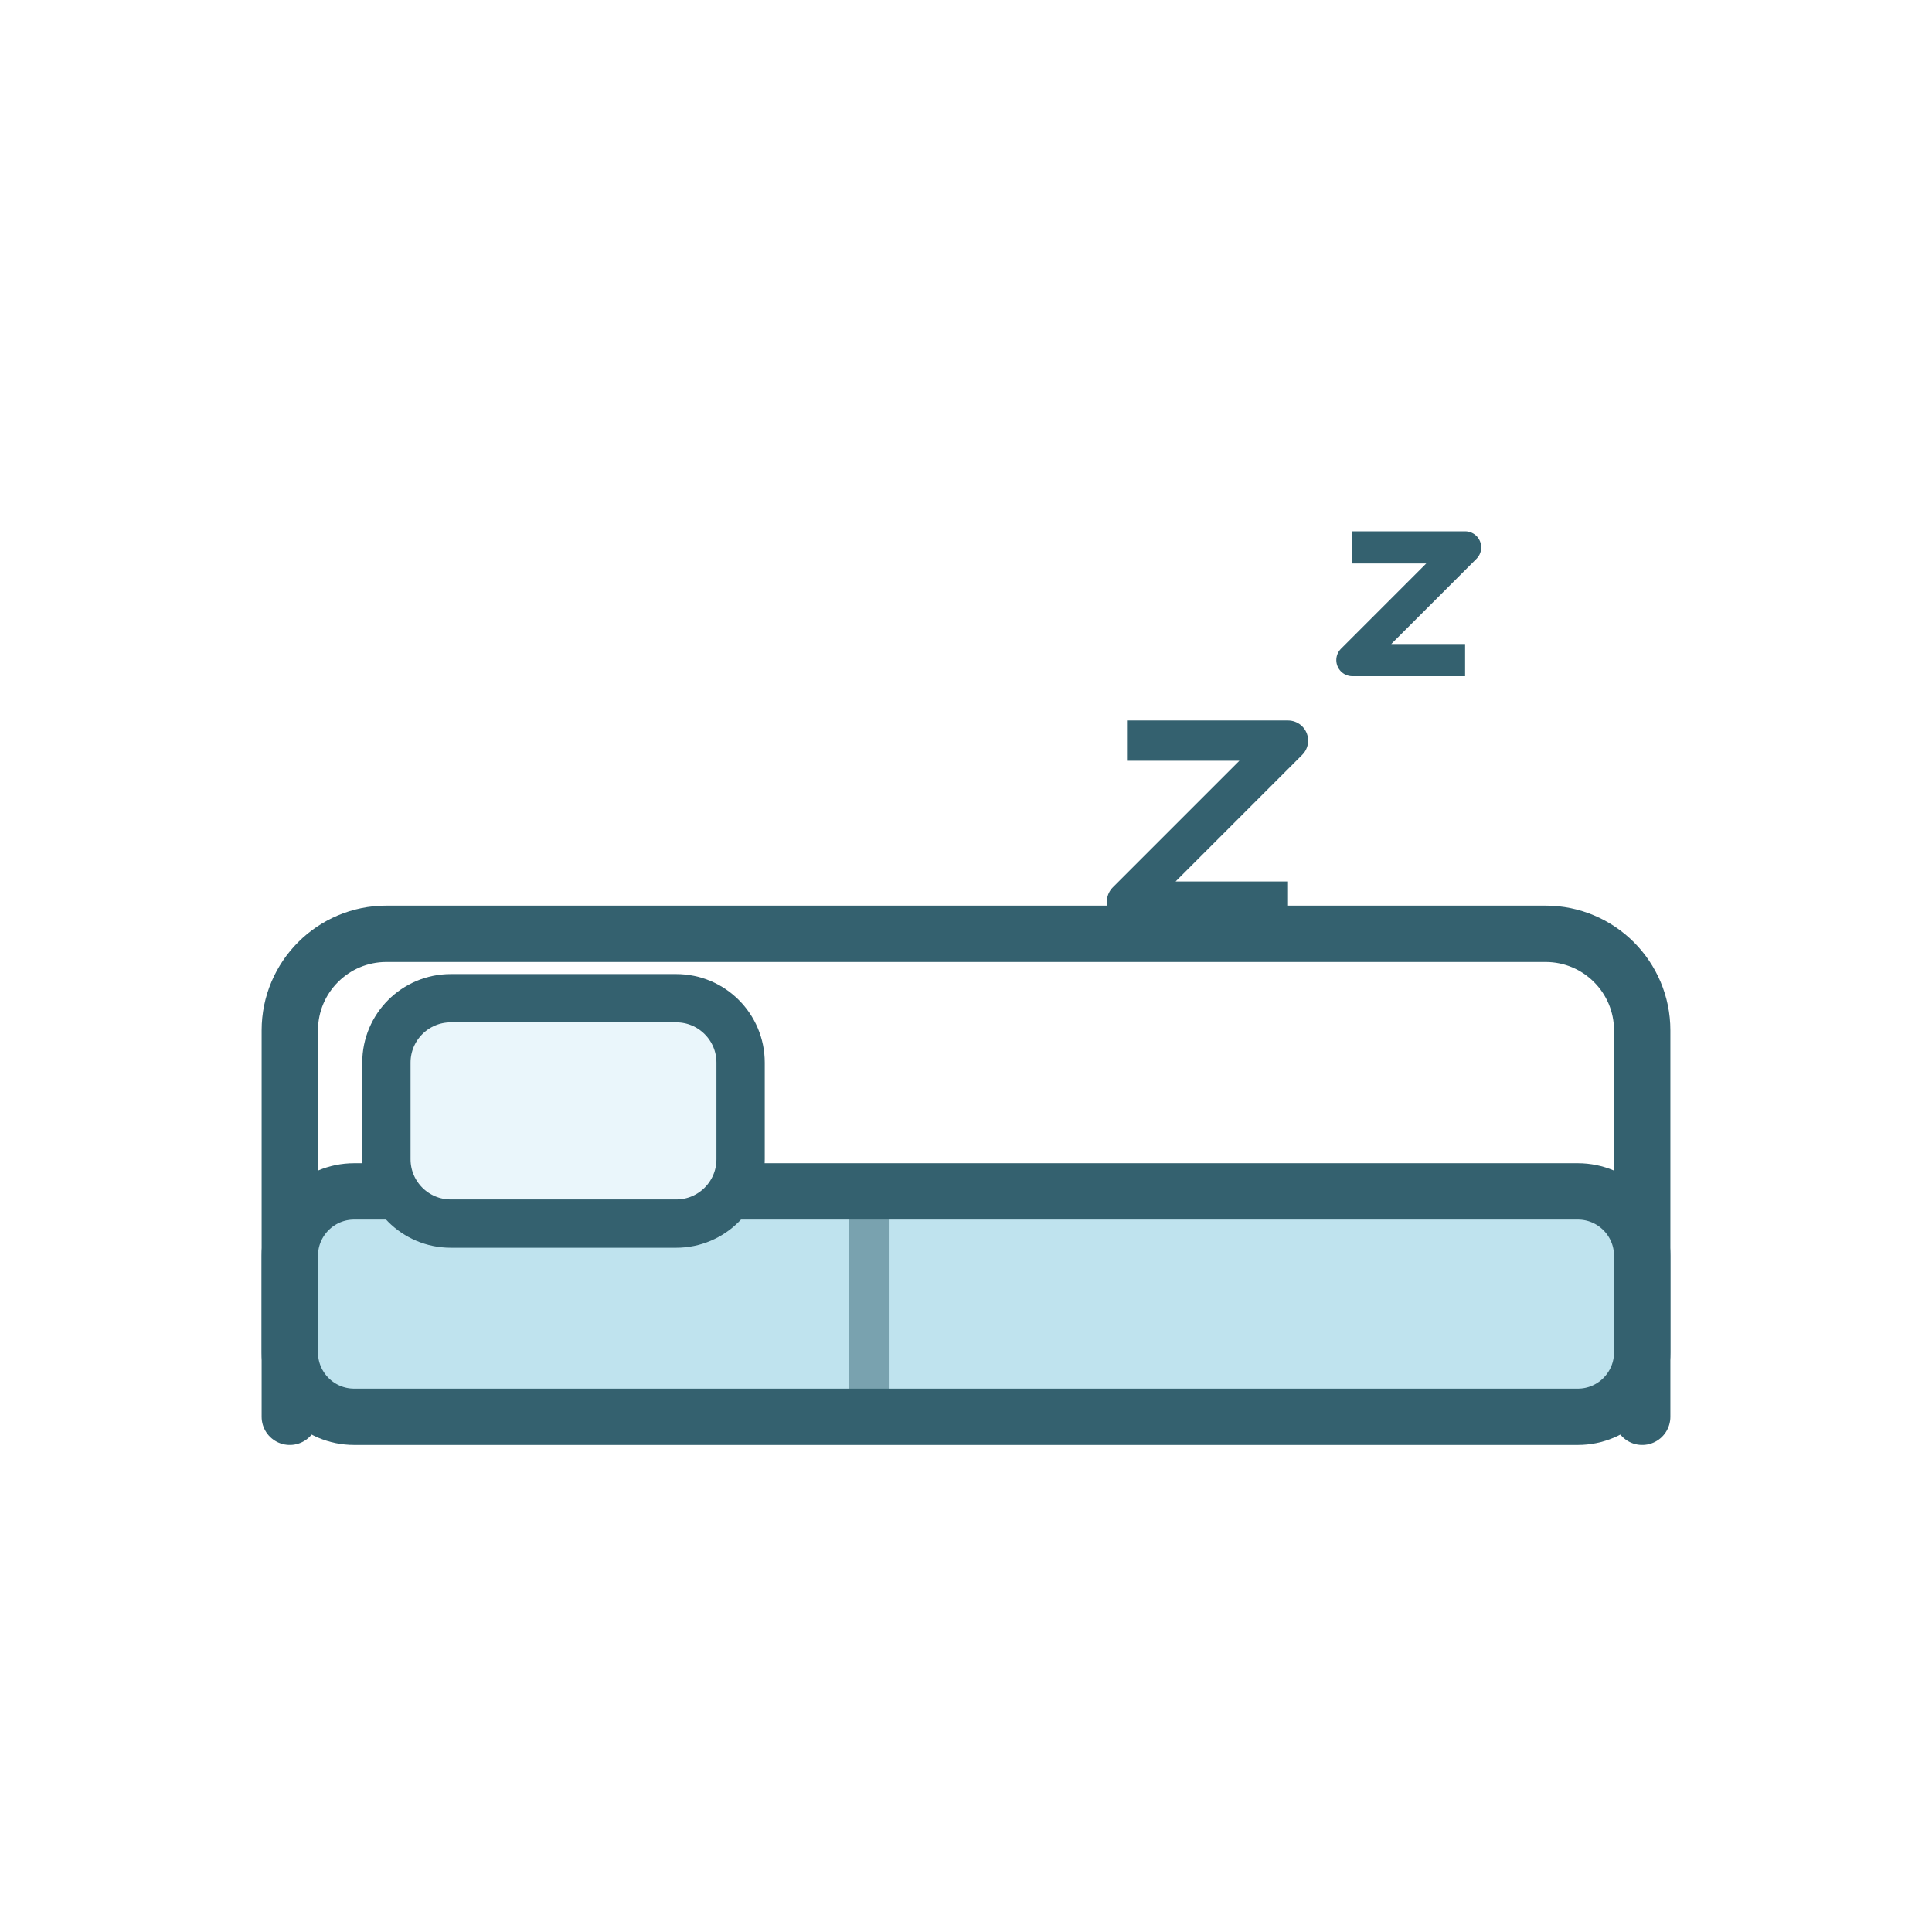
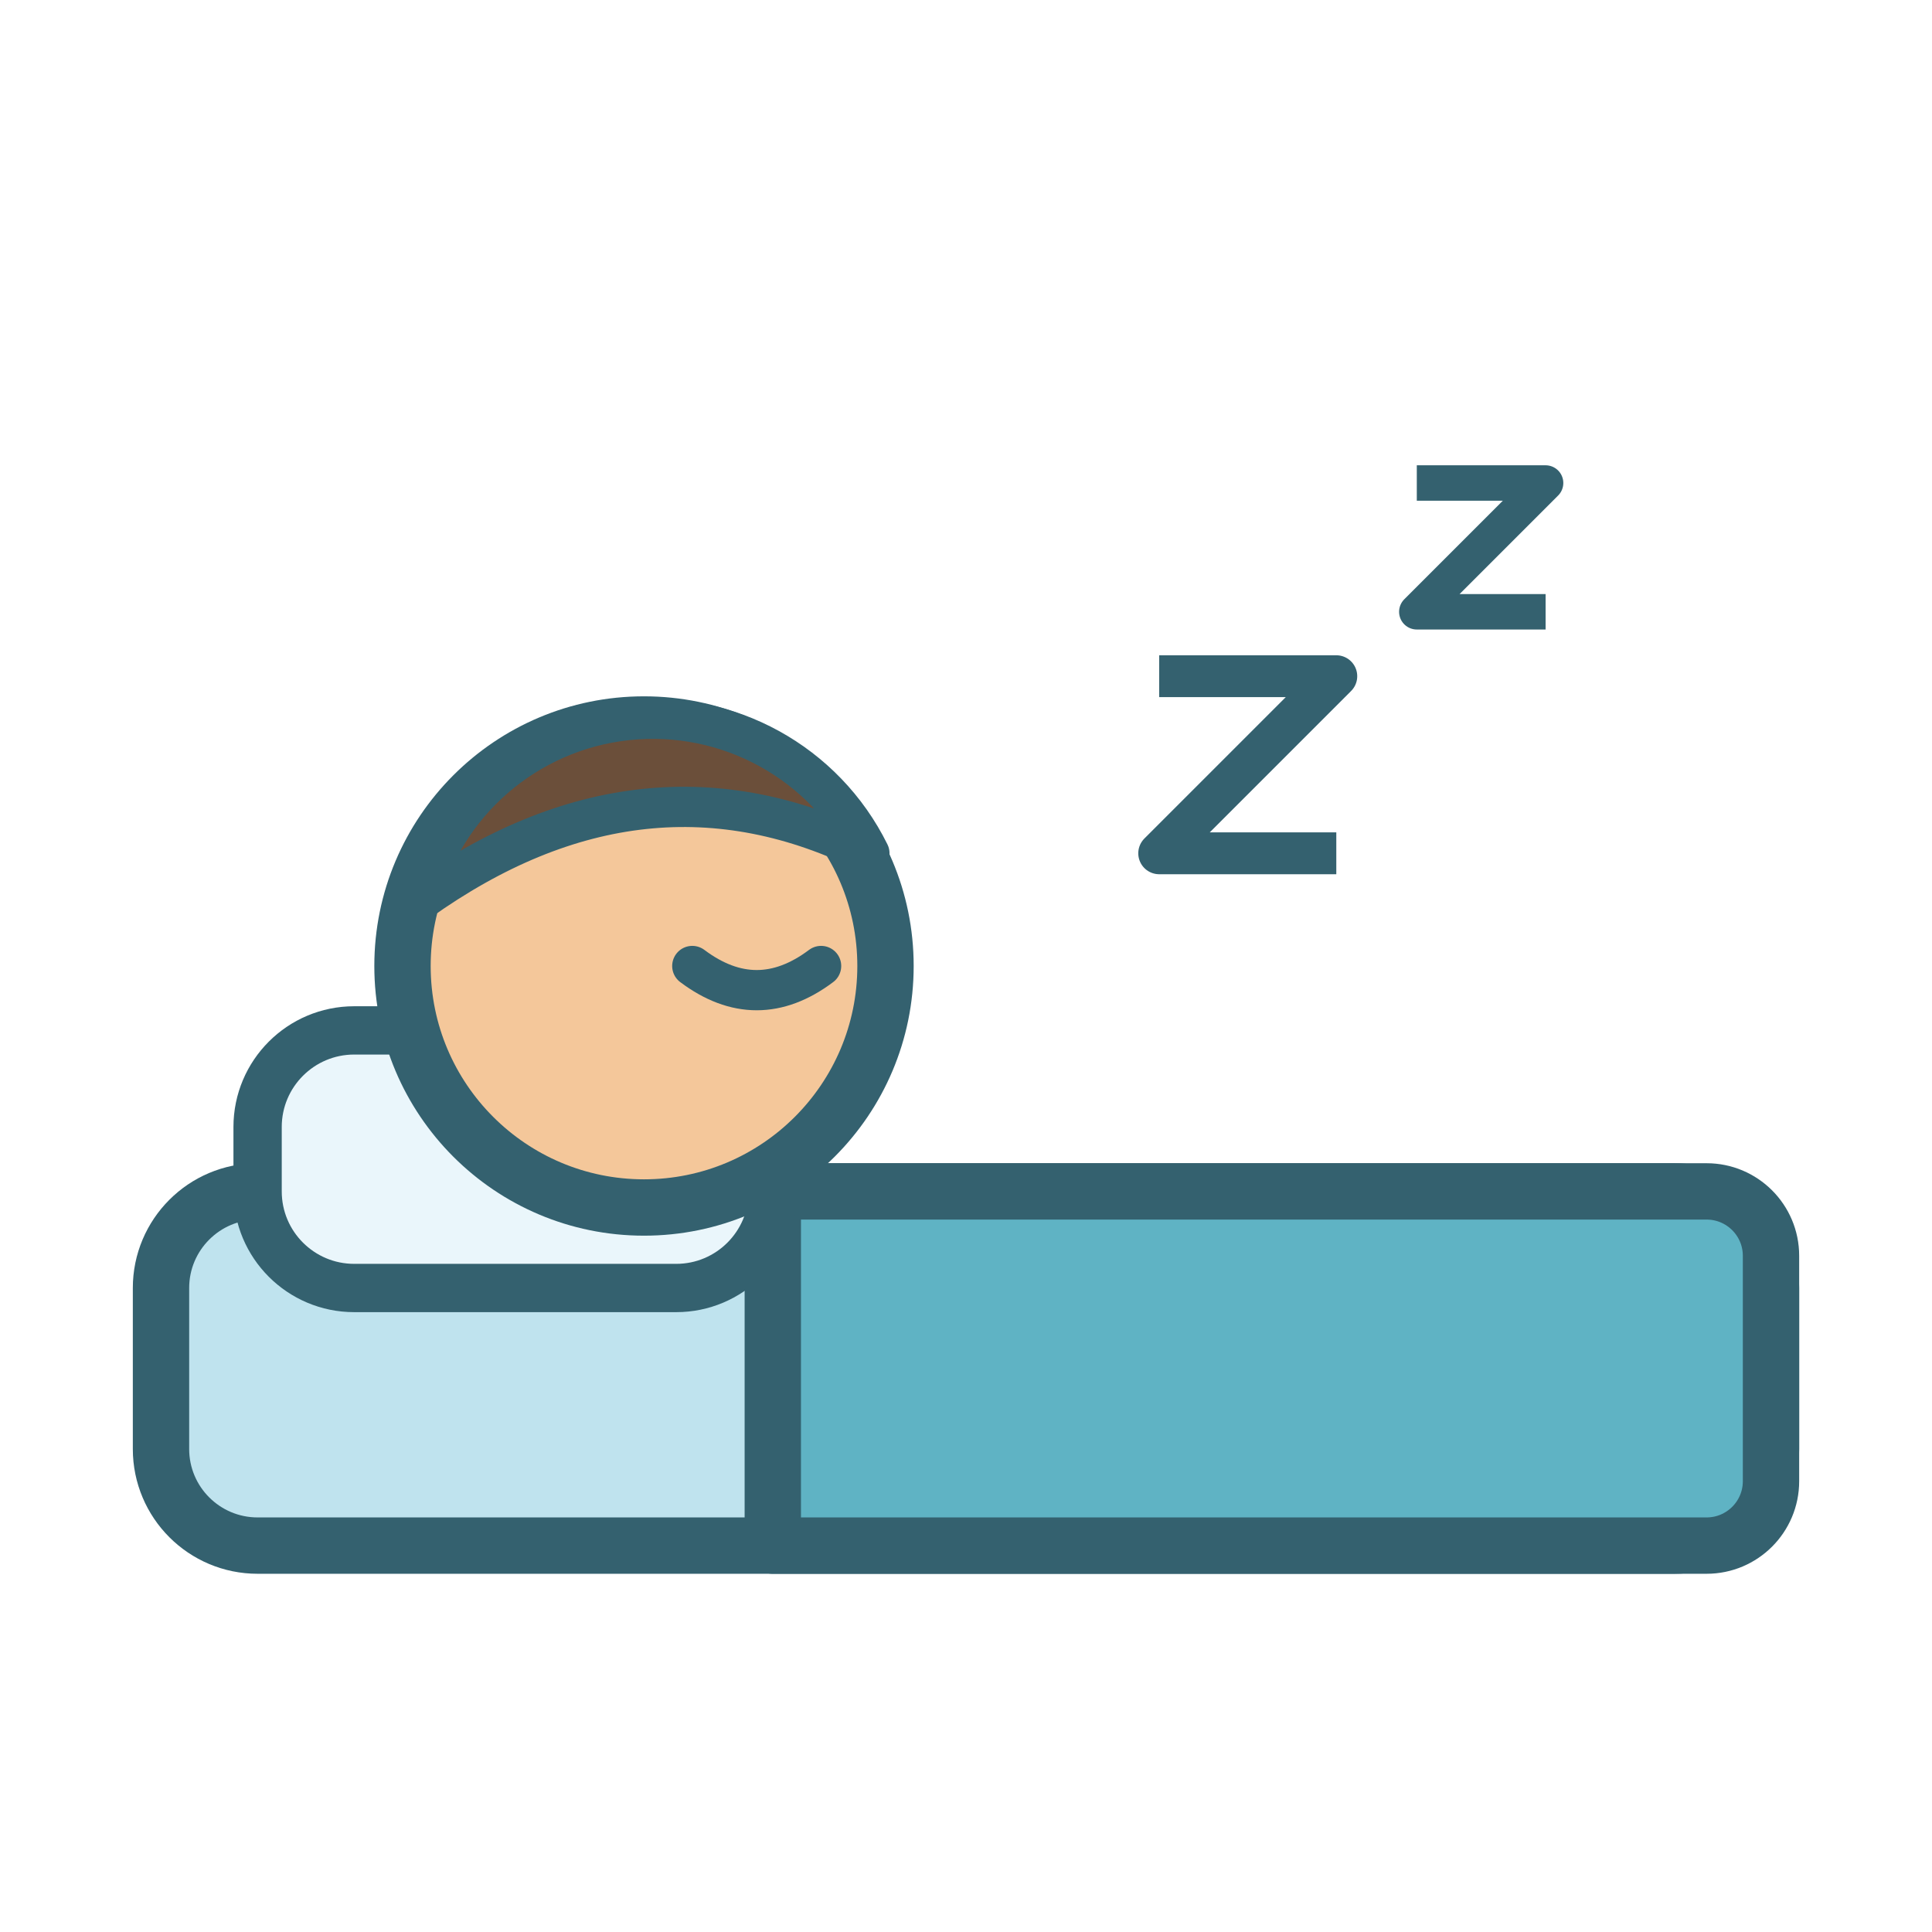
<svg xmlns="http://www.w3.org/2000/svg" viewBox="0 0 120 120" fill="none">
-   <path d="M18 88 V64 a6 6 0 0 1 6 -6 H96 a6 6 0 0 1 6 6 V88" fill="none" stroke="#34616f" stroke-width="3.5" stroke-linecap="round" />
-   <rect x="18" y="74" width="84" height="14" rx="4" fill="#bfe3ee" stroke="#34616f" stroke-width="3.5" />
-   <rect x="24" y="62" width="22" height="14" rx="4" fill="#eaf6fb" stroke="#34616f" stroke-width="3" />
-   <path d="M54 74 V88" stroke="#34616f" stroke-width="2.5" opacity="0.5" />
-   <path d="M70 46 h10 l-10 10 h10" stroke="#34616f" stroke-width="2.5" fill="none" stroke-linejoin="round" />
-   <path d="M84 34 h7 l-7 7 h7" stroke="#34616f" stroke-width="2" fill="none" stroke-linejoin="round" />
+   <rect x="10" y="74" width="100" height="22" rx="6" fill="#bfe3ee" stroke="#34616f" stroke-width="3.5" />
+   <path d="M48 74 H106 a4 4 0 0 1 4 4 v14 a4 4 0 0 1 -4 4 H48 Z" fill="#5fb3c4" stroke="#34616f" stroke-width="3.5" stroke-linejoin="round" />
+   <rect x="16" y="64" width="32" height="16" rx="6" fill="#eaf6fb" stroke="#34616f" stroke-width="3" />
+   <circle cx="40" cy="60" r="15" fill="#f4c79a" stroke="#34616f" stroke-width="3.5" />
+   <path d="M26 56 a15 15 0 0 1 28 -3 q-14 -7 -28 3 Z" fill="#6b4f3a" stroke="#34616f" stroke-width="2.5" stroke-linejoin="round" />
+   <path d="M43 60 q4 3 8 0" fill="none" stroke="#34616f" stroke-width="2.5" stroke-linecap="round" />
+   <path d="M72 42 h11 l-11 11 h11" stroke="#34616f" stroke-width="2.6" fill="none" stroke-linejoin="round" />
+   <path d="M88 30 h8 l-8 8 h8" stroke="#34616f" stroke-width="2.2" fill="none" stroke-linejoin="round" />
</svg>
